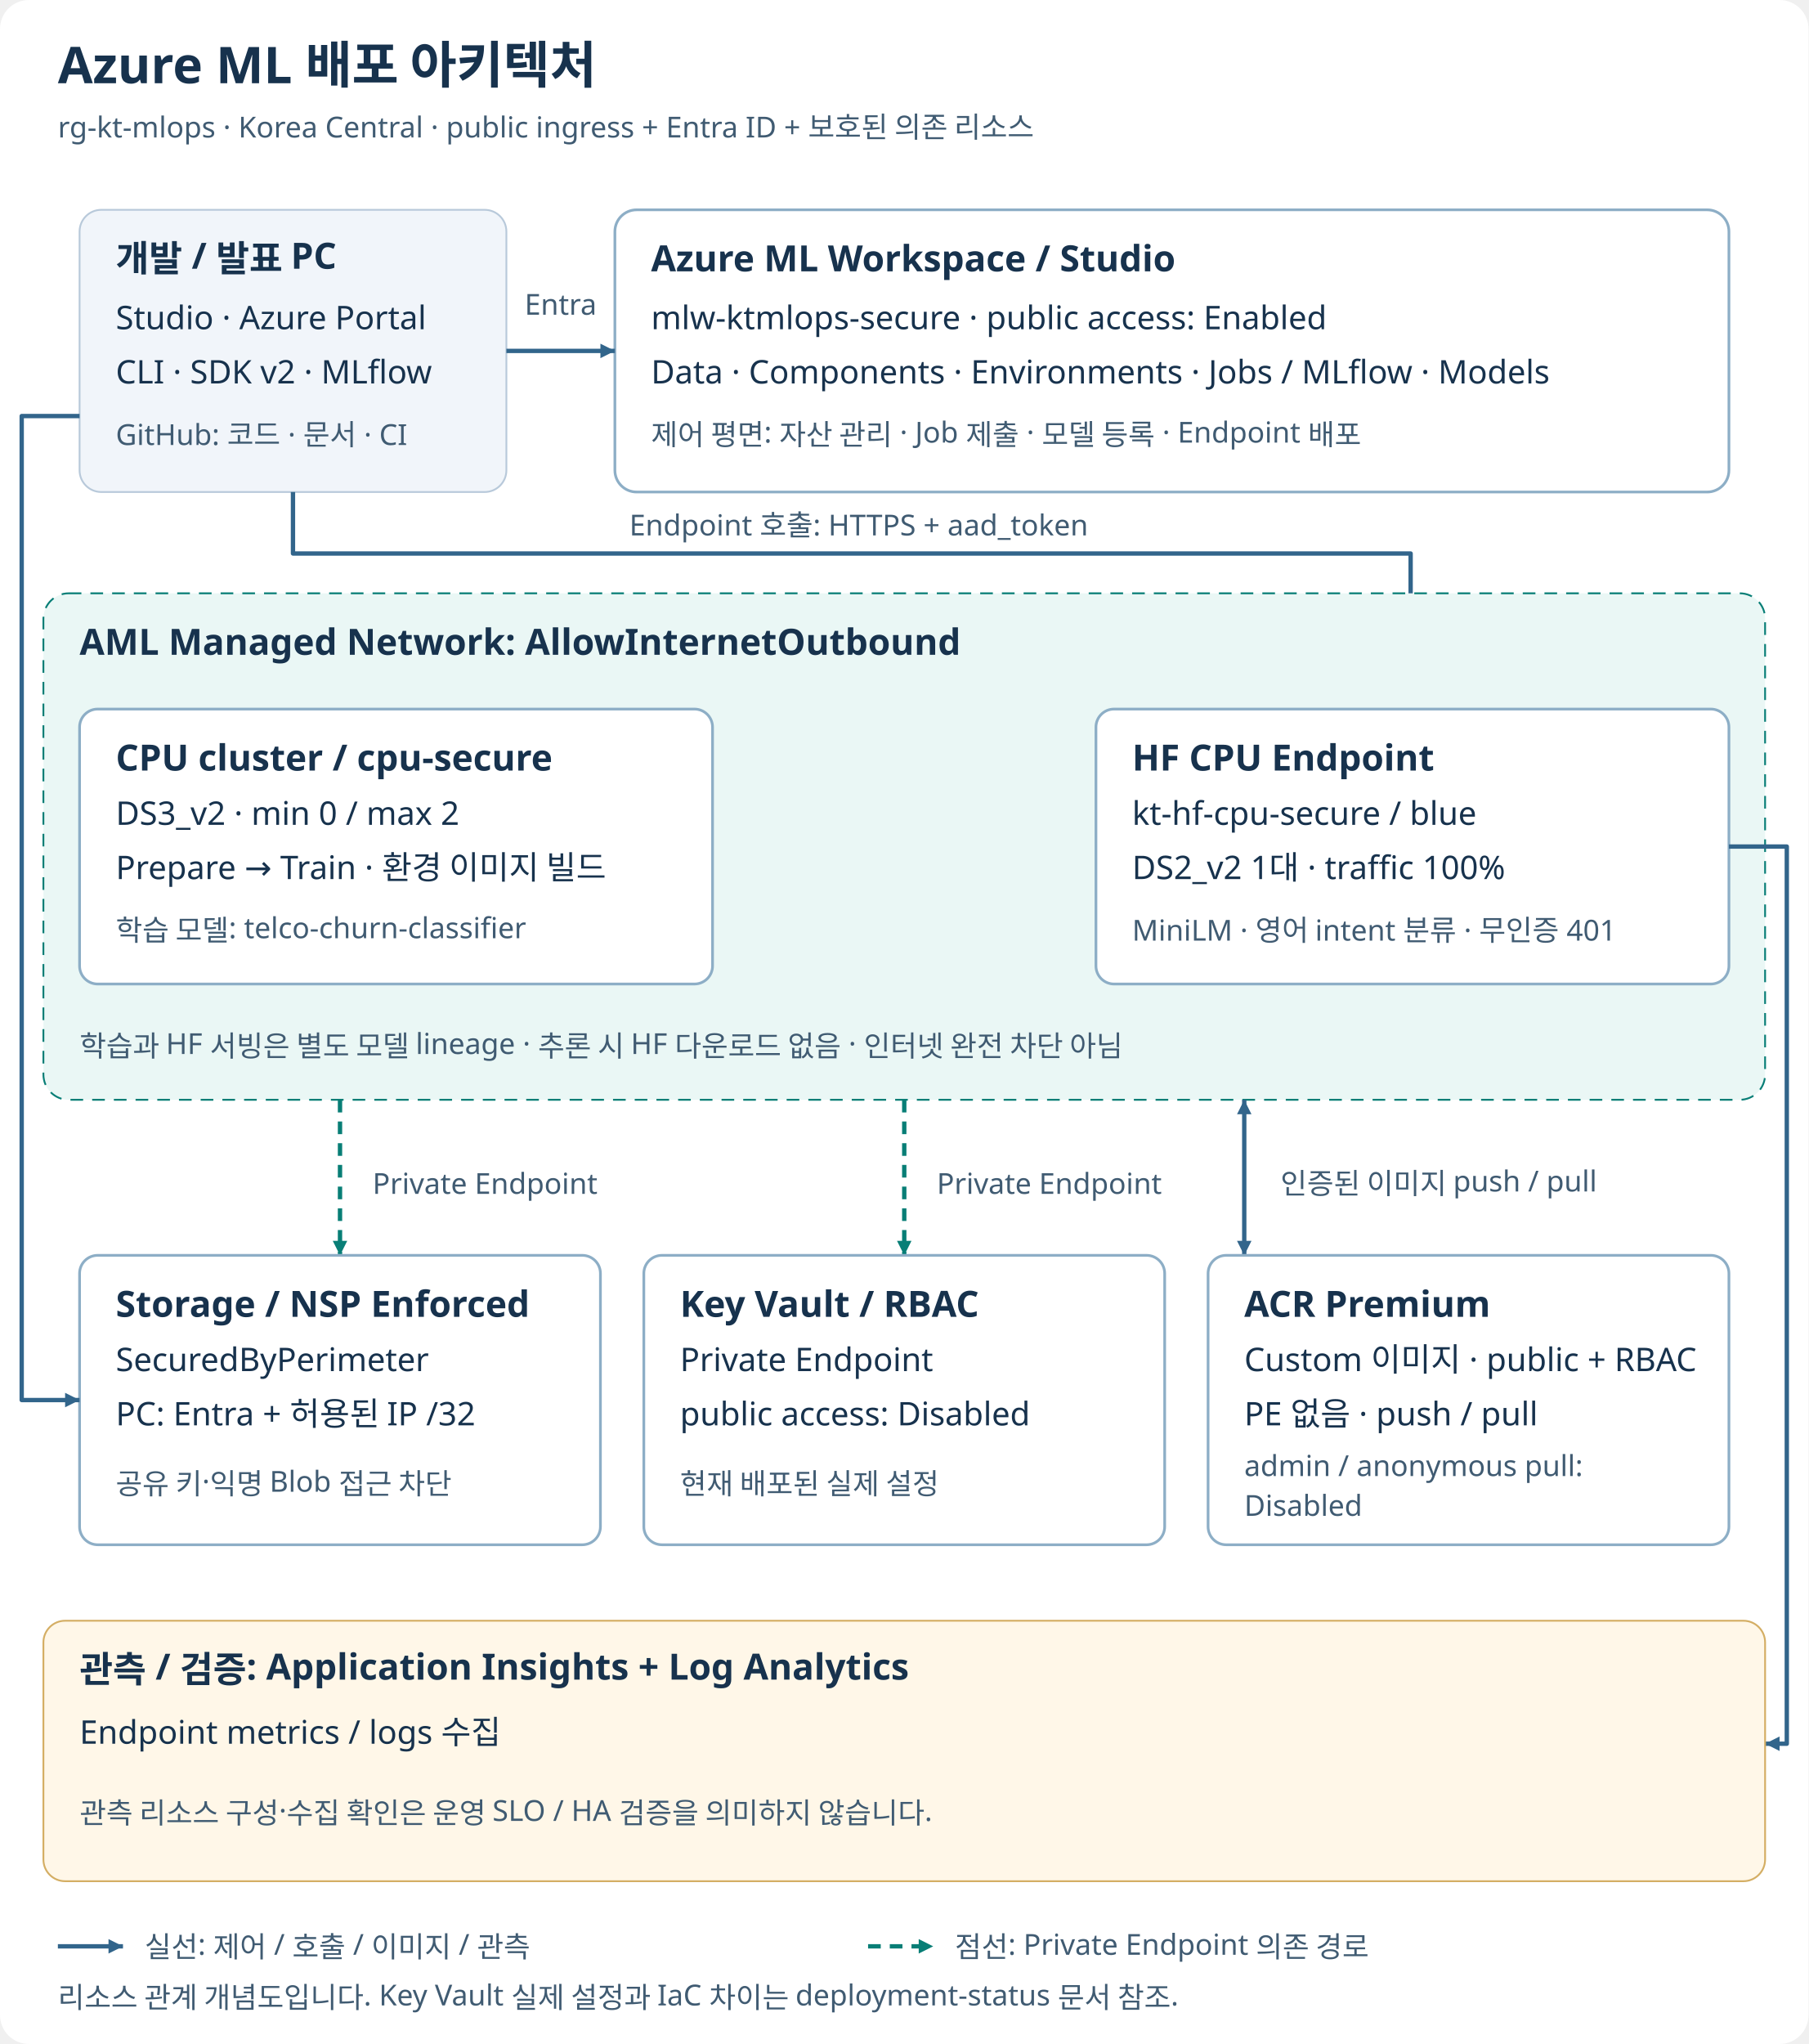
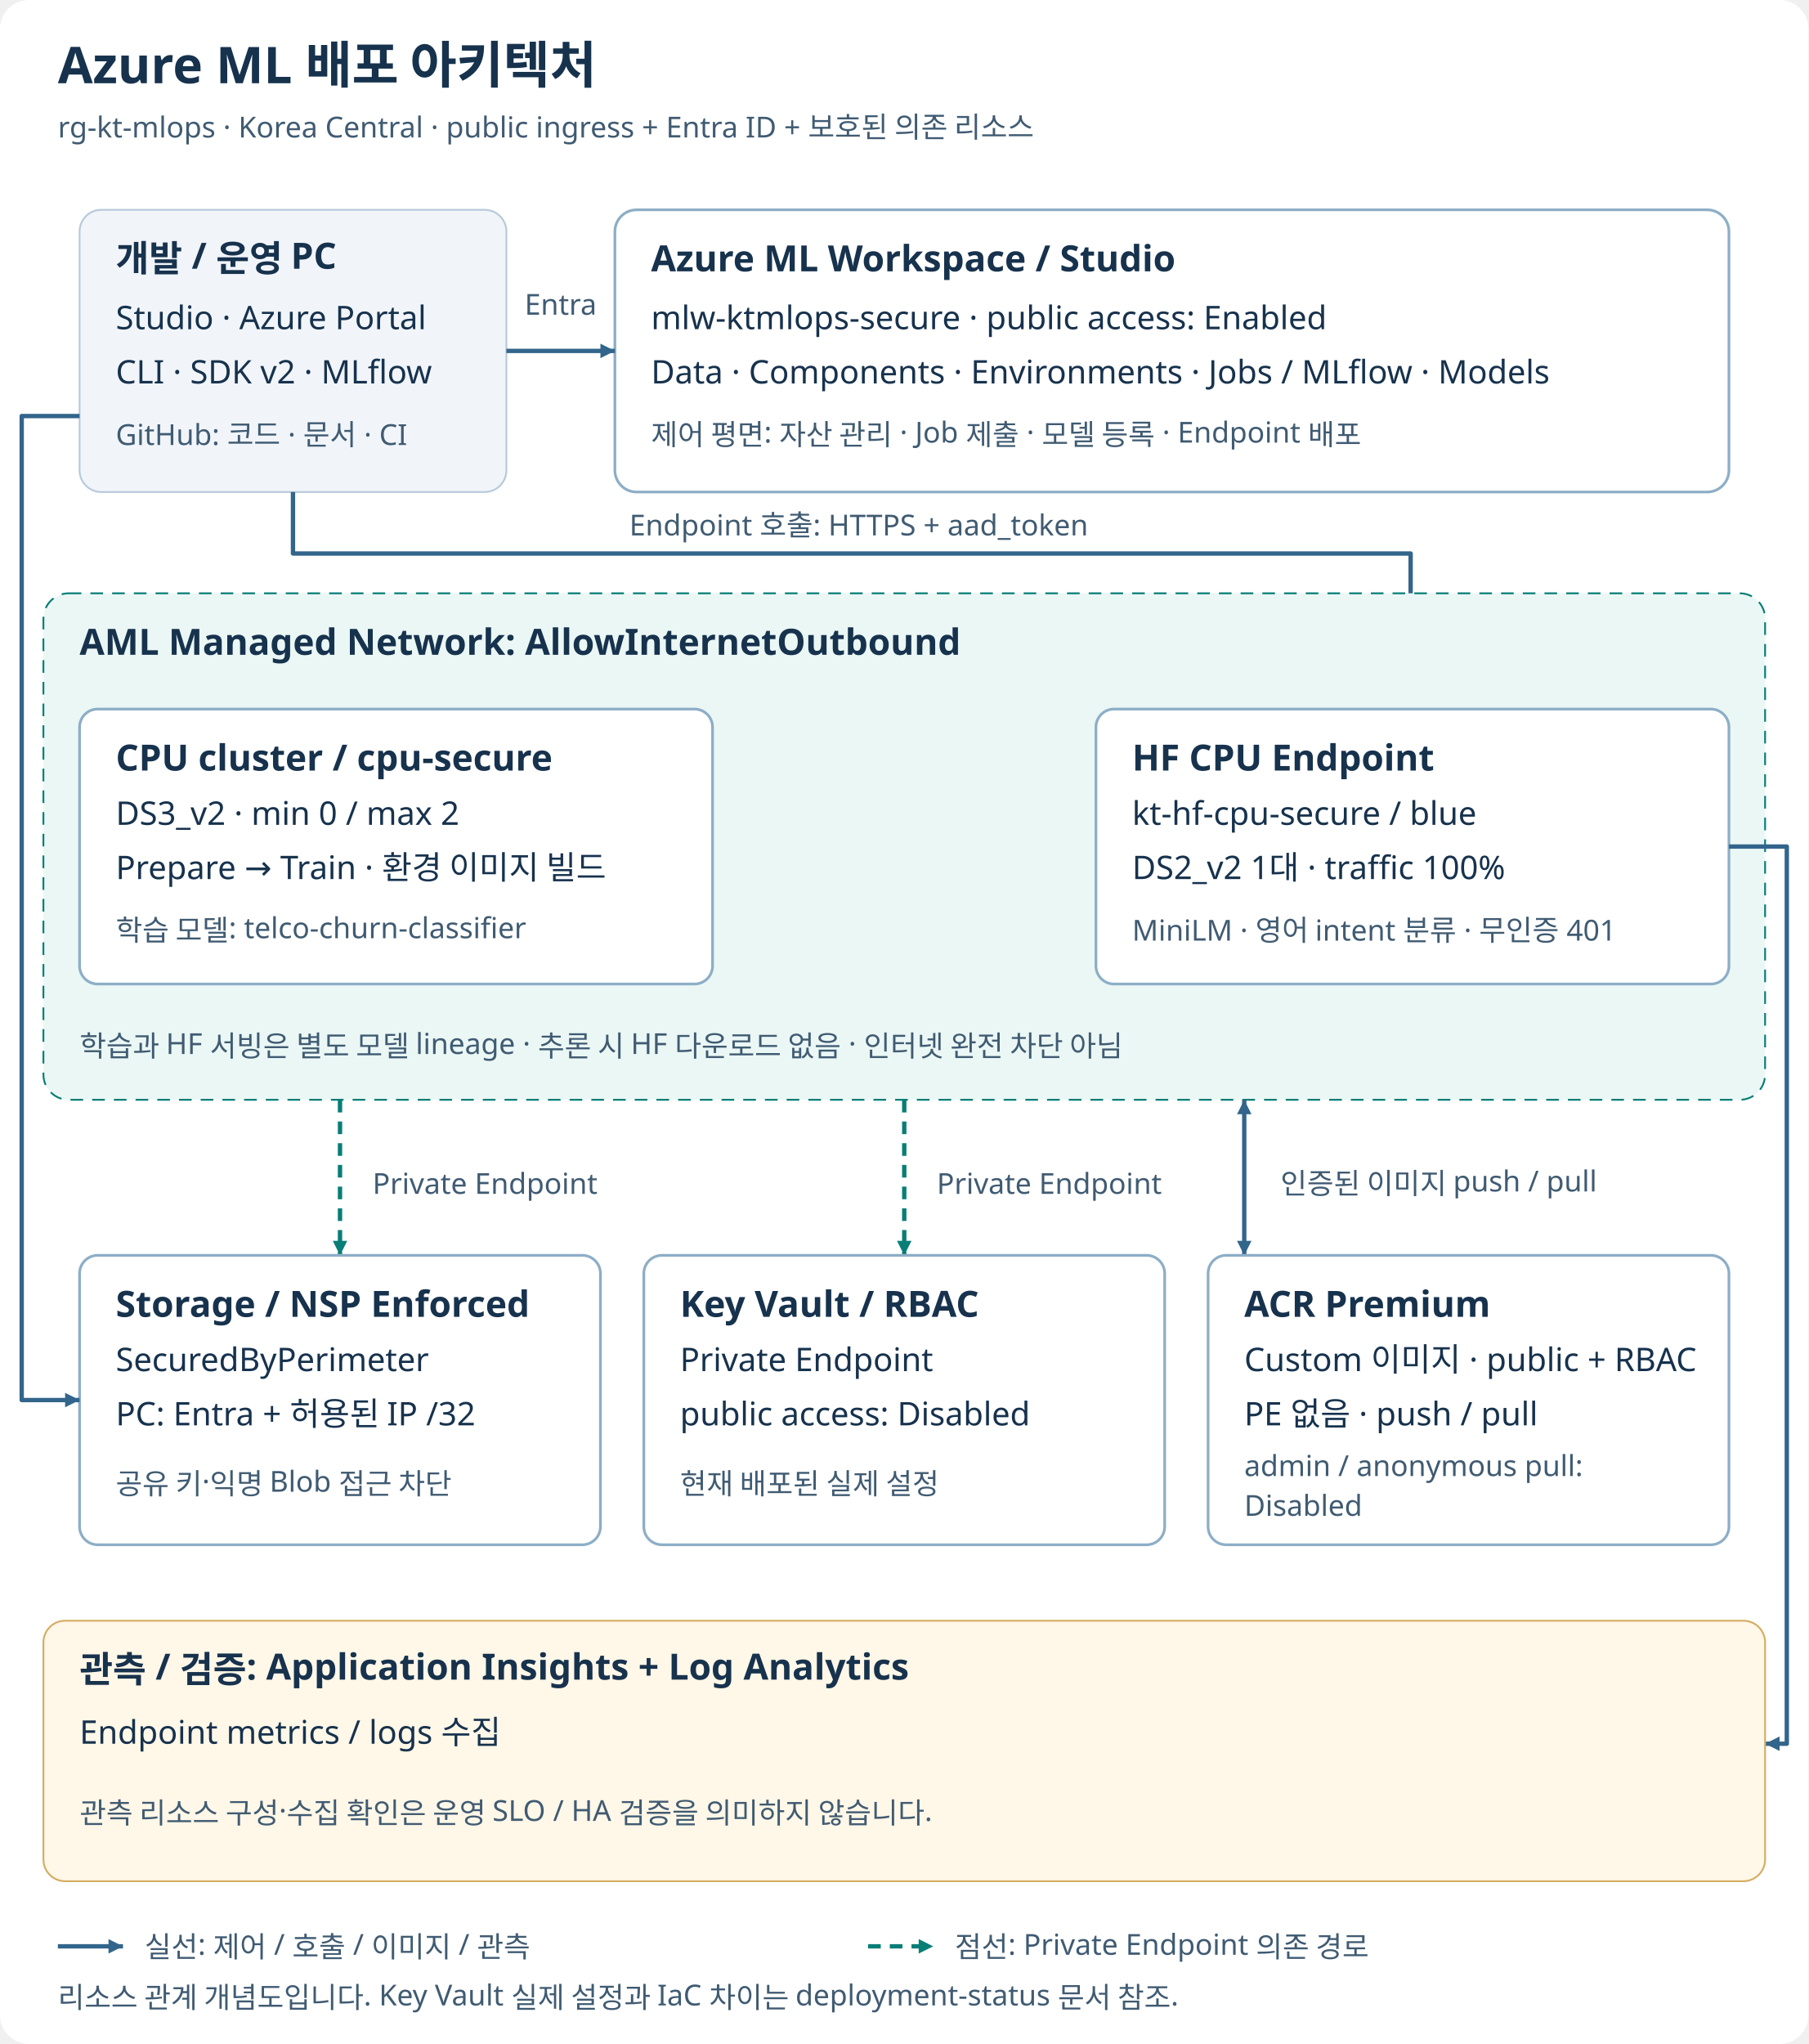
<svg xmlns="http://www.w3.org/2000/svg" width="1000" height="1130" viewBox="0 0 1000 1130" style="max-width:100%;height:auto" role="img" aria-labelledby="title desc">
  <defs>
    <marker id="arrow" markerUnits="userSpaceOnUse" markerWidth="10" markerHeight="10" refX="9" refY="5" orient="auto-start-reverse">
      <path d="M1 1 9 5 1 9Z" fill="#32658b" />
    </marker>
    <marker id="private-arrow" markerUnits="userSpaceOnUse" markerWidth="10" markerHeight="10" refX="9" refY="5" orient="auto">
      <path d="M1 1 9 5 1 9Z" fill="#087e76" />
    </marker>
    <style>
      text{font-family:"Segoe UI","Malgun Gothic","Noto Sans KR",sans-serif;fill:#17324d;font-size:18px}
      .title{font-size:28px;font-weight:700}.heading{font-size:20px;font-weight:700}.small{font-size:16px;fill:#405b72}
      .box{fill:#fff;stroke:#8daec6;stroke-width:1.5}
      .edge{fill:none;stroke:#32658b;stroke-width:2.4;stroke-linejoin:round;marker-end:url(#arrow)}
      .private{fill:none;stroke:#087e76;stroke-width:2.4;stroke-dasharray:7 5;marker-end:url(#private-arrow)}
    </style>
  </defs>
  <rect width="1000" height="1130" rx="16" fill="#fff" />
  <text x="32" y="46" class="title">Azure ML 배포 아키텍처</text>
  <text x="32" y="76" class="small">rg-kt-mlops · Korea Central · public ingress + Entra ID + 보호된 의존 리소스</text>
-   <g class="node" id="presenter">
+   <g class="node" id="operator">
    <rect x="44" y="116" width="236" height="156" rx="12" fill="#f1f5fa" stroke="#b8c9da" />
-     <text x="64" y="150" class="heading">개발 / 발표 PC</text>
+     <text x="64" y="150" class="heading">개발 / 운영 PC</text>
    <text x="64" y="182">Studio · Azure Portal</text>
    <text x="64" y="212">CLI · SDK v2 · MLflow</text>
    <text x="64" y="246" class="small">GitHub: 코드 · 문서 · CI</text>
  </g>
  <g class="node" id="workspace">
    <rect x="340" y="116" width="616" height="156" rx="12" class="box" />
    <text x="360" y="150" class="heading">Azure ML Workspace / Studio</text>
    <text x="360" y="182">mlw-ktmlops-secure · public access: Enabled</text>
    <text x="360" y="212">Data · Components · Environments · Jobs / MLflow · Models</text>
    <text x="360" y="246" class="small">제어 평면: 자산 관리 · Job 제출 · 모델 등록 · Endpoint 배포</text>
  </g>
  <path id="workspace-control" d="M280 194H340" class="edge" />
  <text x="310" y="174" text-anchor="middle" class="small">Entra</text>
  <path id="endpoint-invoke" d="M162 272V306H780V392" class="edge" />
  <text x="348" y="296" class="small">Endpoint 호출: HTTPS + aad_token</text>
  <g class="panel" id="managed-network">
    <rect x="24" y="328" width="952" height="280" rx="14" fill="#eaf7f5" stroke="#087e76" stroke-dasharray="7 5" />
    <text x="44" y="362" class="heading">AML Managed Network: AllowInternetOutbound</text>
    <text x="44" y="584" class="small">학습과 HF 서빙은 별도 모델 lineage · 추론 시 HF 다운로드 없음 · 인터넷 완전 차단 아님</text>
    <g class="node" id="training-compute">
      <rect x="44" y="392" width="350" height="152" rx="10" class="box" />
      <text x="64" y="426" class="heading">CPU cluster / cpu-secure</text>
      <text x="64" y="456">DS3_v2 · min 0 / max 2</text>
      <text x="64" y="486">Prepare → Train · 환경 이미지 빌드</text>
      <text x="64" y="520" class="small">학습 모델: telco-churn-classifier</text>
    </g>
    <g class="node" id="online-endpoint">
      <rect x="606" y="392" width="350" height="152" rx="10" class="box" />
      <text x="626" y="426" class="heading">HF CPU Endpoint</text>
      <text x="626" y="456">kt-hf-cpu-secure / blue</text>
      <text x="626" y="486">DS2_v2 1대 · traffic 100%</text>
      <text x="626" y="520" class="small">MiniLM · 영어 intent 분류 · 무인증 401</text>
    </g>
  </g>
  <path id="storage-private" d="M188 608V694" class="private" />
  <path id="vault-private" d="M500 608V694" class="private" />
  <path id="acr-images" d="M688 694V608" class="edge" marker-start="url(#arrow)" />
  <text x="206" y="660" class="small">Private Endpoint</text>
  <text x="518" y="660" class="small">Private Endpoint</text>
  <text x="708" y="660" class="small">인증된 이미지 push / pull</text>
  <g class="node" id="storage">
    <rect x="44" y="694" width="288" height="160" rx="10" class="box" />
    <text x="64" y="728" class="heading">Storage / NSP Enforced</text>
    <text x="64" y="758">SecuredByPerimeter</text>
    <text x="64" y="788">PC: Entra + 허용된 IP /32</text>
    <text x="64" y="826" class="small">공유 키·익명 Blob 접근 차단</text>
  </g>
  <g class="node" id="key-vault">
    <rect x="356" y="694" width="288" height="160" rx="10" class="box" />
    <text x="376" y="728" class="heading">Key Vault / RBAC</text>
    <text x="376" y="758">Private Endpoint</text>
    <text x="376" y="788">public access: Disabled</text>
    <text x="376" y="826" class="small">현재 배포된 실제 설정</text>
  </g>
  <g class="node" id="acr">
    <rect x="668" y="694" width="288" height="160" rx="10" class="box" />
    <text x="688" y="728" class="heading">ACR Premium</text>
    <text x="688" y="758">Custom 이미지 · public + RBAC</text>
    <text x="688" y="788">PE 없음 · push / pull</text>
    <text x="688" y="816" class="small">admin / anonymous pull:</text>
    <text x="688" y="838" class="small">Disabled</text>
  </g>
  <path id="presenter-storage" d="M44 230H12V774H44" class="edge" />
  <path id="endpoint-telemetry" d="M956 468H988V964H976" class="edge" />
  <g class="panel" id="observability">
    <rect x="24" y="896" width="952" height="144" rx="12" fill="#fff7e8" stroke="#d4ae64" />
    <text x="44" y="930" class="heading">관측 / 검증: Application Insights + Log Analytics</text>
    <text x="44" y="964">Endpoint metrics / logs 수집</text>
    <text x="44" y="1008" class="small">관측 리소스 구성·수집 확인은 운영 SLO / HA 검증을 의미하지 않습니다.</text>
  </g>
  <path d="M32 1076H68" class="edge" />
  <text x="80" y="1082" class="small">실선: 제어 / 호출 / 이미지 / 관측</text>
  <path d="M480 1076H516" class="private" />
  <text x="528" y="1082" class="small">점선: Private Endpoint 의존 경로</text>
  <text x="32" y="1110" class="small">리소스 관계 개념도입니다. Key Vault 실제 설정과 IaC 차이는 deployment-status 문서 참조.</text>
</svg>
